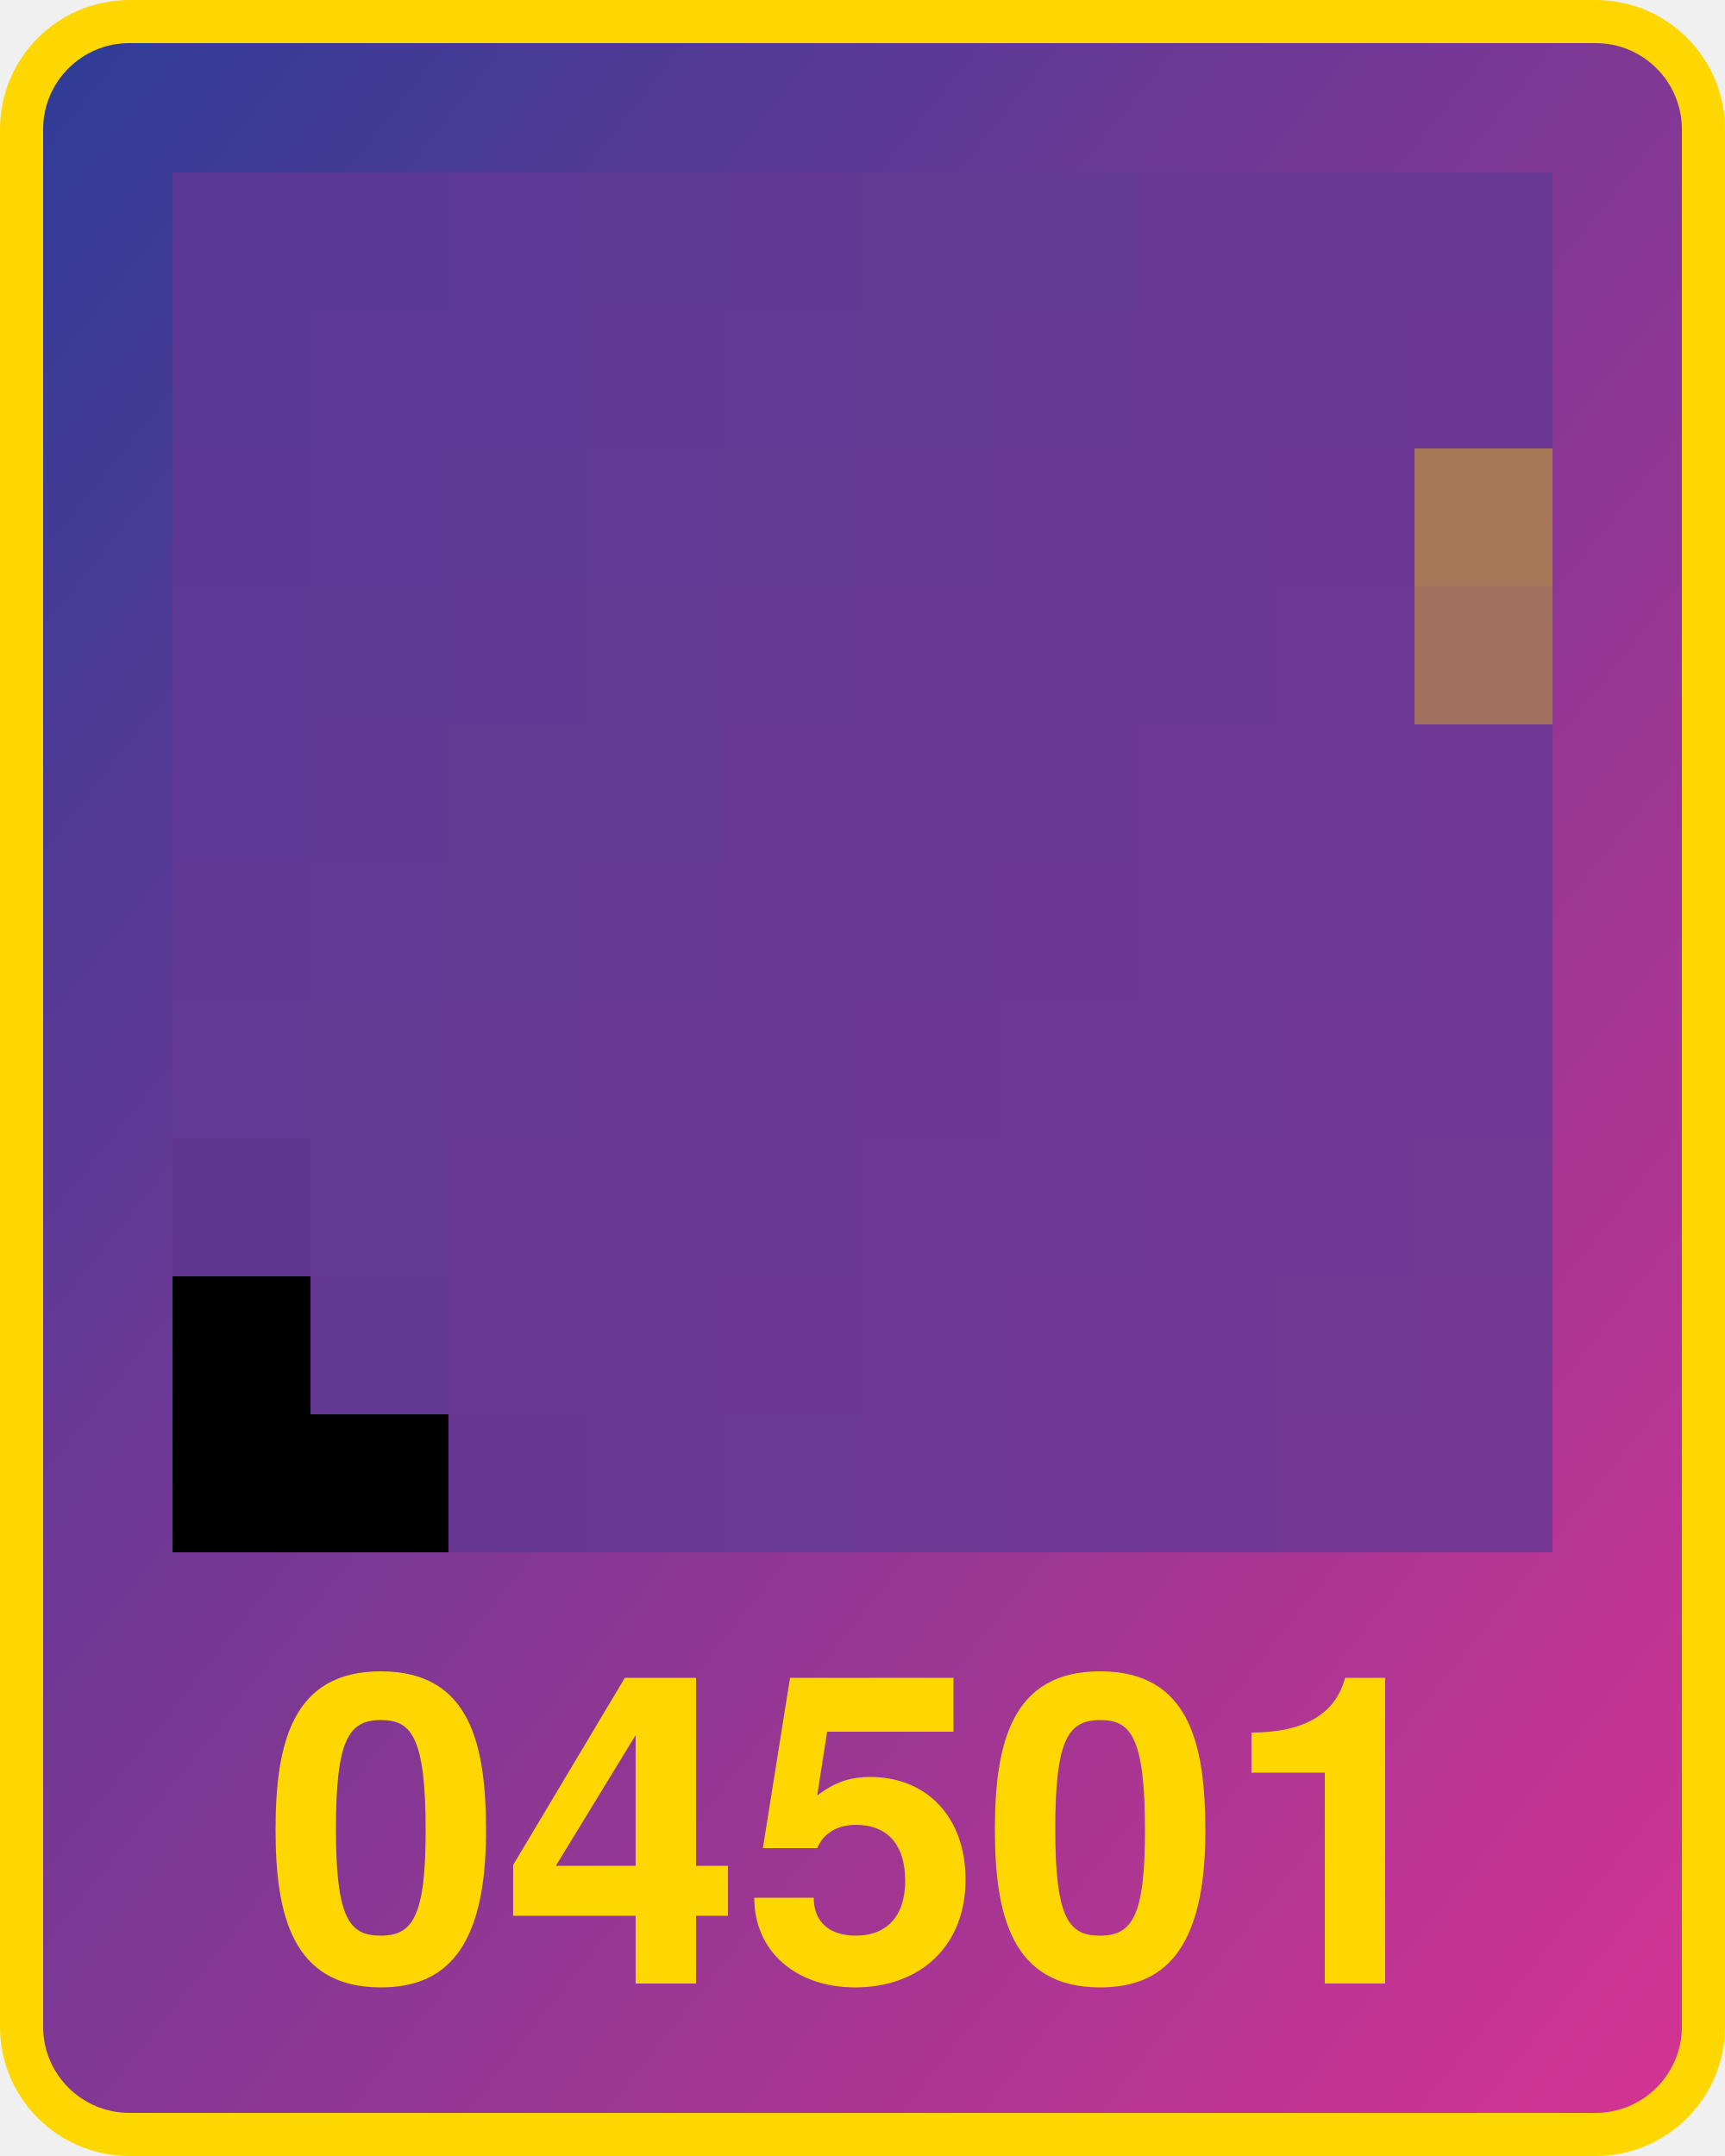
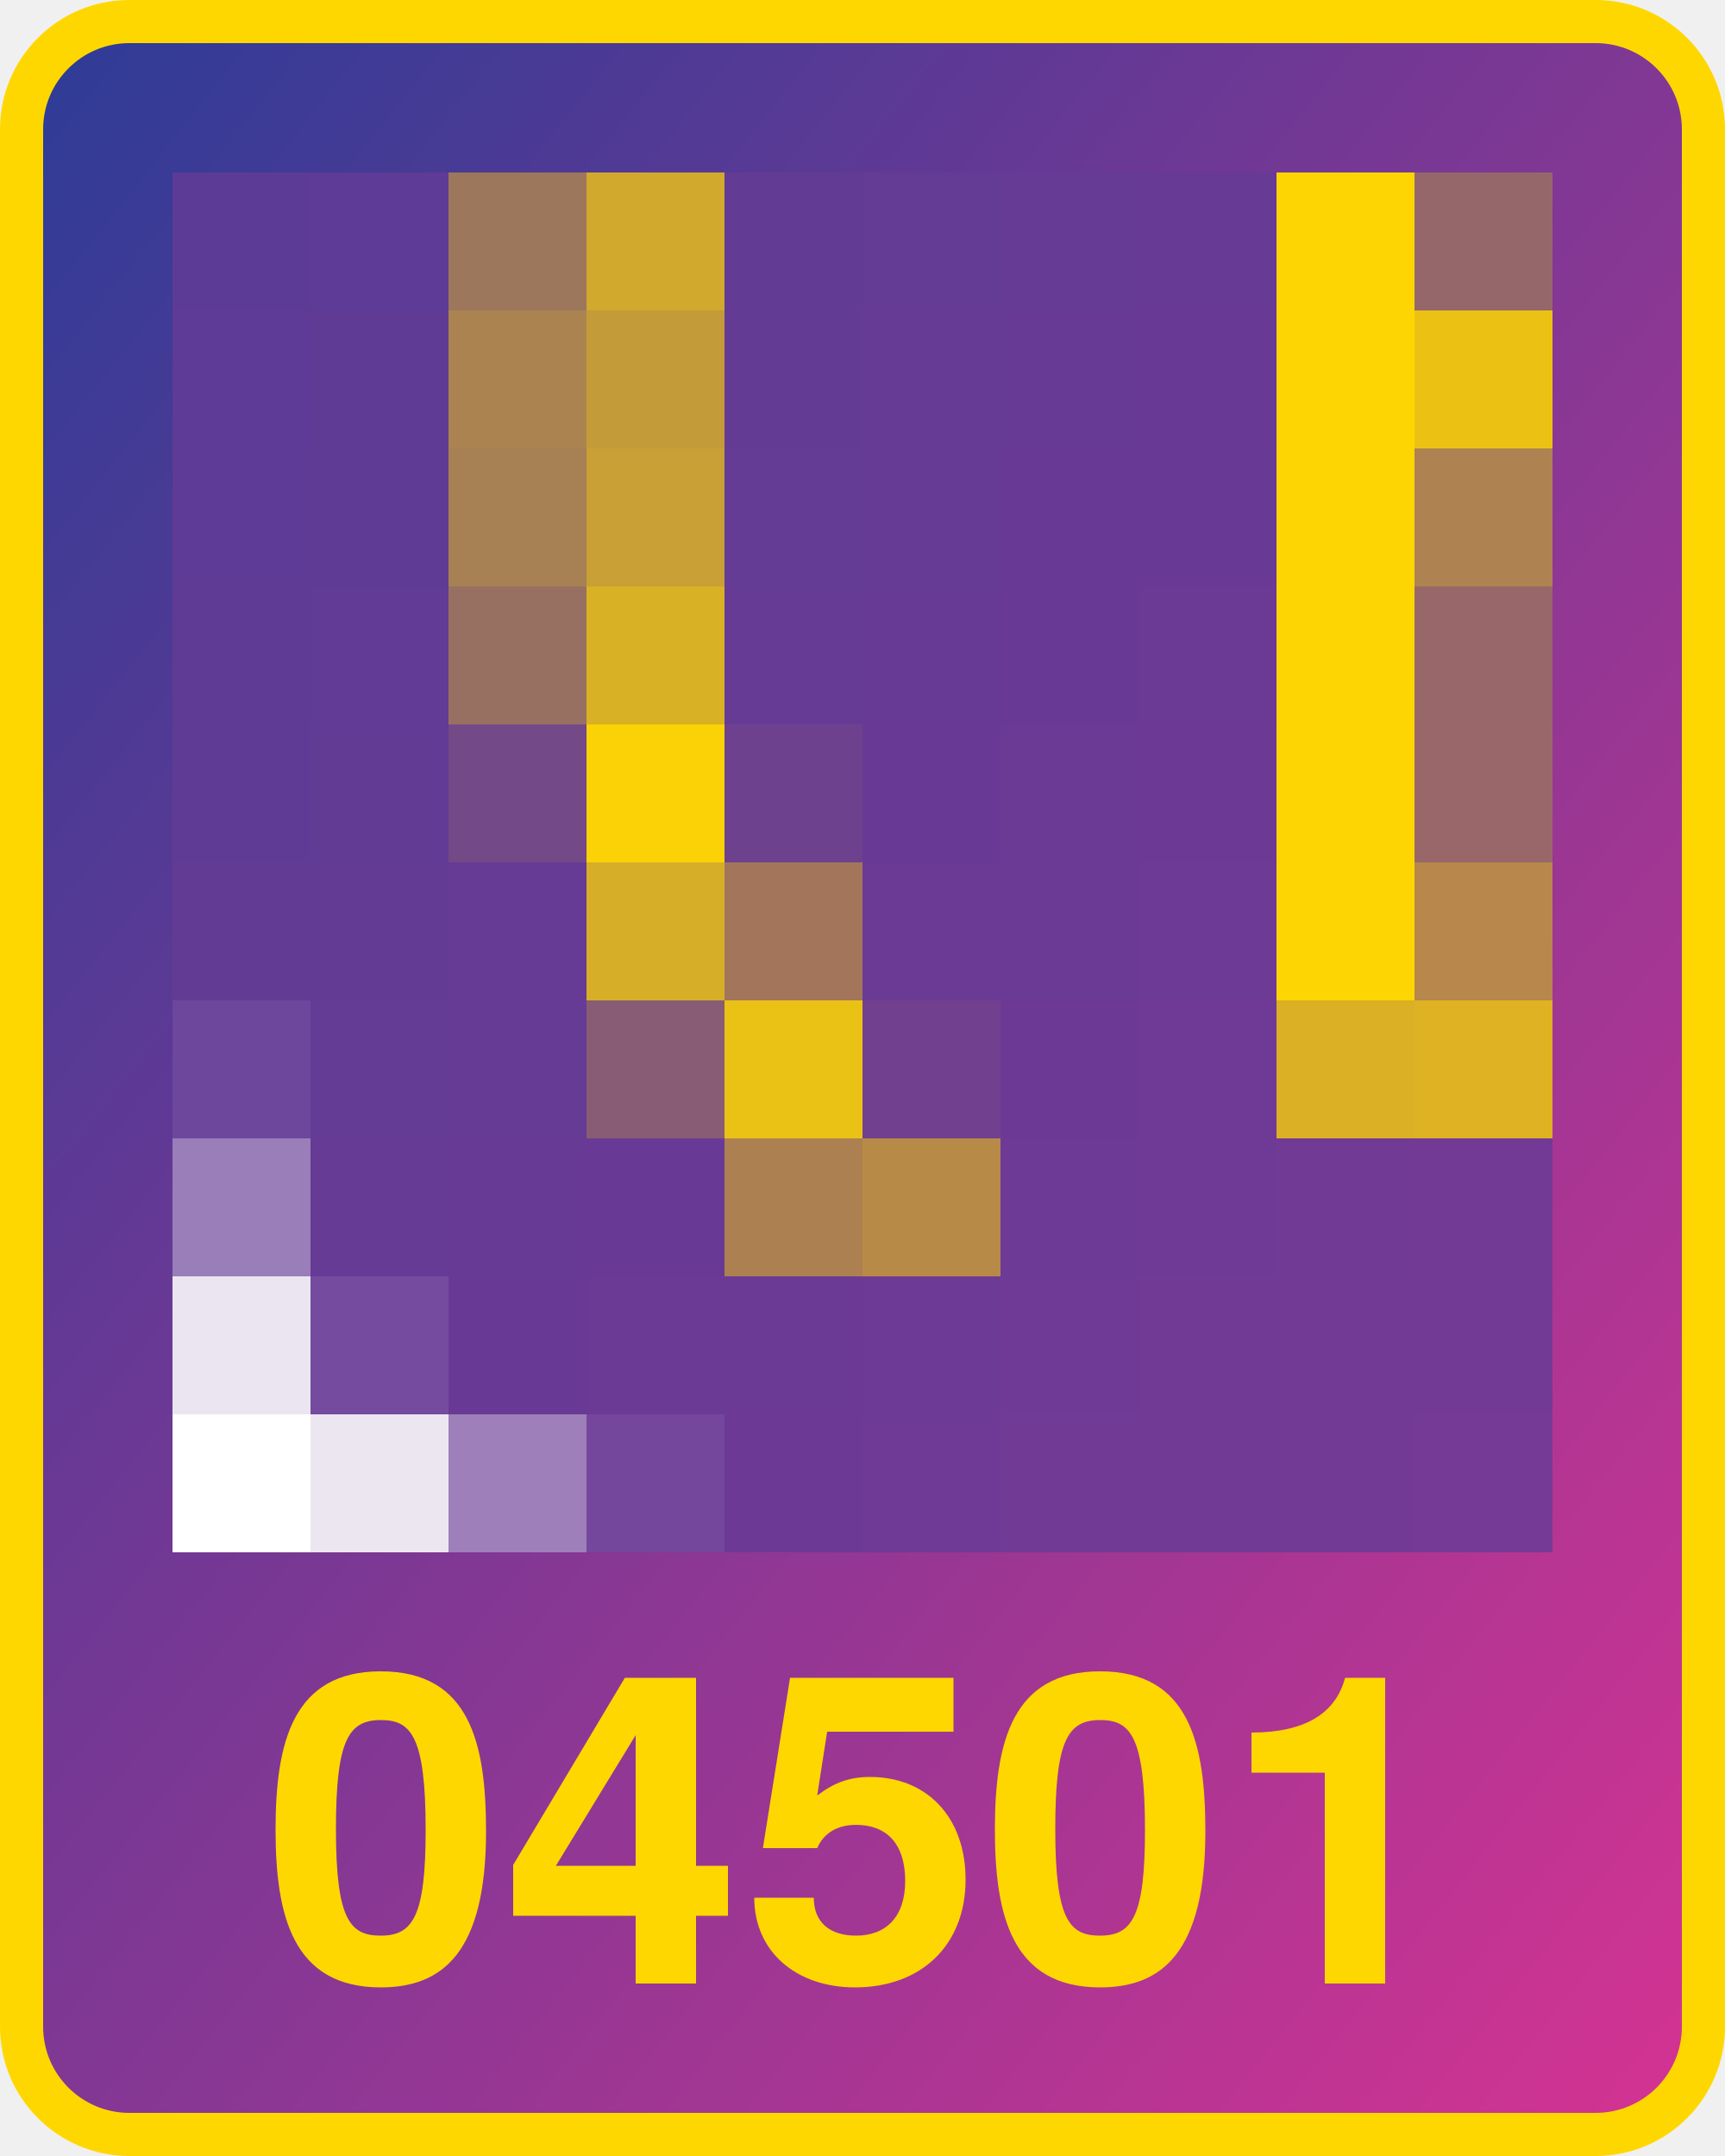
<svg xmlns="http://www.w3.org/2000/svg" width="800" height="1000">
  <defs>
    <linearGradient id="g" x1="0" x2="1" y1="0" y2="1">
      <stop offset="0%" stop-color="#2d3c96" />
      <stop offset="100%" stop-color="#d53392" />
    </linearGradient>
  </defs>
  <rect x="10" y="10" width="780" height="980" fill="url(#g)" rx="50" ry="50" stroke="gold" stroke-width="20" />
  <text x="400" y="920" width="780" text-anchor="middle" style="font:bold 200px 'Helvetica Neue';fill:gold">04501</text>
  <g transform="translate(80 80) scale(64)">
-     <rect x="0" y="0" width="1" height="1" fill="#5b3995" />
-     <rect x="0" y="1" width="1" height="1" fill="#5c3995" />
-     <rect x="0" y="2" width="1" height="1" fill="#5d3995" />
-     <rect x="0" y="3" width="1" height="1" fill="#5e3995" />
-     <rect x="0" y="4" width="1" height="1" fill="#5f3995" />
-     <rect x="0" y="5" width="1" height="1" fill="#613994" />
-     <rect x="0" y="6" width="1" height="1" fill="#623994" />
-     <rect x="0" y="7" width="1" height="1" fill="#5e348e" />
-     <rect x="0" y="8" width="1" height="1" fill="#000000" />
-     <rect x="0" y="9" width="1" height="1" fill="#000000" />
-     <rect x="1" y="0" width="1" height="1" fill="#5c3995" />
-     <rect x="1" y="1" width="1" height="1" fill="#5e3995" />
-     <rect x="1" y="2" width="1" height="1" fill="#5f3995" />
-     <rect x="1" y="3" width="1" height="1" fill="#603995" />
-     <rect x="1" y="4" width="1" height="1" fill="#613994" />
-     <rect x="1" y="5" width="1" height="1" fill="#623994" />
-     <rect x="1" y="6" width="1" height="1" fill="#633994" />
-     <rect x="1" y="7" width="1" height="1" fill="#643a94" />
-     <rect x="1" y="8" width="1" height="1" fill="#633892" />
-     <rect x="1" y="9" width="1" height="1" fill="#000000" />
-     <rect x="2" y="0" width="1" height="1" fill="#5e3995" />
-     <rect x="2" y="1" width="1" height="1" fill="#5f3995" />
-     <rect x="2" y="2" width="1" height="1" fill="#603994" />
-     <rect x="2" y="3" width="1" height="1" fill="#613994" />
-     <rect x="2" y="4" width="1" height="1" fill="#633994" />
-     <rect x="2" y="5" width="1" height="1" fill="#643994" />
-     <rect x="2" y="6" width="1" height="1" fill="#653994" />
-     <rect x="2" y="7" width="1" height="1" fill="#663894" />
-     <rect x="2" y="8" width="1" height="1" fill="#673994" />
-     <rect x="2" y="9" width="1" height="1" fill="#673692" />
-     <rect x="3" y="0" width="1" height="1" fill="#603995" />
-     <rect x="3" y="1" width="1" height="1" fill="#613994" />
-     <rect x="3" y="2" width="1" height="1" fill="#623994" />
-     <rect x="3" y="3" width="1" height="1" fill="#633994" />
-     <rect x="3" y="4" width="1" height="1" fill="#643994" />
-     <rect x="3" y="5" width="1" height="1" fill="#653994" />
-     <rect x="3" y="6" width="1" height="1" fill="#663894" />
-     <rect x="3" y="7" width="1" height="1" fill="#683894" />
-     <rect x="3" y="8" width="1" height="1" fill="#693894" />
-     <rect x="3" y="9" width="1" height="1" fill="#693894" />
-     <rect x="4" y="0" width="1" height="1" fill="#613994" />
-     <rect x="4" y="1" width="1" height="1" fill="#623994" />
-     <rect x="4" y="2" width="1" height="1" fill="#633994" />
-     <rect x="4" y="3" width="1" height="1" fill="#653994" />
-     <rect x="4" y="4" width="1" height="1" fill="#663894" />
-     <rect x="4" y="5" width="1" height="1" fill="#673894" />
-     <rect x="4" y="6" width="1" height="1" fill="#683894" />
-     <rect x="4" y="7" width="1" height="1" fill="#693894" />
-     <rect x="4" y="8" width="1" height="1" fill="#6a3894" />
-     <rect x="4" y="9" width="1" height="1" fill="#6a3994" />
-     <rect x="5" y="0" width="1" height="1" fill="#633994" />
-     <rect x="5" y="1" width="1" height="1" fill="#643994" />
-     <rect x="5" y="2" width="1" height="1" fill="#653994" />
-     <rect x="5" y="3" width="1" height="1" fill="#663894" />
-     <rect x="5" y="4" width="1" height="1" fill="#673894" />
-     <rect x="5" y="5" width="1" height="1" fill="#693894" />
-     <rect x="5" y="6" width="1" height="1" fill="#6a3894" />
-     <rect x="5" y="7" width="1" height="1" fill="#6b3894" />
-     <rect x="5" y="8" width="1" height="1" fill="#6c3894" />
-     <rect x="5" y="9" width="1" height="1" fill="#6d3994" />
-     <rect x="6" y="0" width="1" height="1" fill="#643994" />
-     <rect x="6" y="1" width="1" height="1" fill="#663994" />
-     <rect x="6" y="2" width="1" height="1" fill="#673894" />
-     <rect x="6" y="3" width="1" height="1" fill="#683894" />
-     <rect x="6" y="4" width="1" height="1" fill="#693894" />
-     <rect x="6" y="5" width="1" height="1" fill="#6a3894" />
-     <rect x="6" y="6" width="1" height="1" fill="#6b3894" />
-     <rect x="6" y="7" width="1" height="1" fill="#6c3894" />
-     <rect x="6" y="8" width="1" height="1" fill="#6e3894" />
-     <rect x="6" y="9" width="1" height="1" fill="#6f3894" />
-     <rect x="7" y="0" width="1" height="1" fill="#663894" />
-     <rect x="7" y="1" width="1" height="1" fill="#673894" />
-     <rect x="7" y="2" width="1" height="1" fill="#683894" />
-     <rect x="7" y="3" width="1" height="1" fill="#693894" />
-     <rect x="7" y="4" width="1" height="1" fill="#6b3894" />
-     <rect x="7" y="5" width="1" height="1" fill="#6c3894" />
-     <rect x="7" y="6" width="1" height="1" fill="#6d3894" />
-     <rect x="7" y="7" width="1" height="1" fill="#6e3894" />
-     <rect x="7" y="8" width="1" height="1" fill="#6f3894" />
-     <rect x="7" y="9" width="1" height="1" fill="#703894" />
-     <rect x="8" y="0" width="1" height="1" fill="#683894" />
-     <rect x="8" y="1" width="1" height="1" fill="#693894" />
-     <rect x="8" y="2" width="1" height="1" fill="#6a3894" />
-     <rect x="8" y="3" width="1" height="1" fill="#6b3894" />
-     <rect x="8" y="4" width="1" height="1" fill="#6c3894" />
-     <rect x="8" y="5" width="1" height="1" fill="#6d3894" />
-     <rect x="8" y="6" width="1" height="1" fill="#6e3894" />
-     <rect x="8" y="7" width="1" height="1" fill="#703894" />
-     <rect x="8" y="8" width="1" height="1" fill="#713894" />
-     <rect x="8" y="9" width="1" height="1" fill="#723894" />
-     <rect x="9" y="0" width="1" height="1" fill="#693894" />
-     <rect x="9" y="1" width="1" height="1" fill="#6a3894" />
-     <rect x="9" y="2" width="1" height="1" fill="#a77858" />
-     <rect x="9" y="3" width="1" height="1" fill="#a1705f" />
-     <rect x="9" y="4" width="1" height="1" fill="#6e3894" />
-     <rect x="9" y="5" width="1" height="1" fill="#6f3894" />
-     <rect x="9" y="6" width="1" height="1" fill="#703894" />
-     <rect x="9" y="7" width="1" height="1" fill="#713894" />
-     <rect x="9" y="8" width="1" height="1" fill="#723894" />
-     <rect x="9" y="9" width="1" height="1" fill="#743894" />
+     <rect x="0" y="0" width="1" height="1" fill="#5c3b96" />
+     <rect x="0" y="1" width="1" height="1" fill="#5d3b96" />
+     <rect x="0" y="2" width="1" height="1" fill="#5e3b96" />
+     <rect x="0" y="3" width="1" height="1" fill="#5f3b96" />
+     <rect x="0" y="4" width="1" height="1" fill="#603b96" />
+     <rect x="0" y="5" width="1" height="1" fill="#623b95" />
+     <rect x="0" y="6" width="1" height="1" fill="#6d479c" />
+     <rect x="0" y="7" width="1" height="1" fill="#997eb9" />
+     <rect x="0" y="8" width="1" height="1" fill="#ebe5f1" />
+     <rect x="0" y="9" width="1" height="1" fill="#ffffff" />
+     <rect x="1" y="0" width="1" height="1" fill="#5d3b96" />
+     <rect x="1" y="1" width="1" height="1" fill="#5f3b96" />
+     <rect x="1" y="2" width="1" height="1" fill="#603b96" />
+     <rect x="1" y="3" width="1" height="1" fill="#613b96" />
+     <rect x="1" y="4" width="1" height="1" fill="#623b95" />
+     <rect x="1" y="5" width="1" height="1" fill="#633b95" />
+     <rect x="1" y="6" width="1" height="1" fill="#643b95" />
+     <rect x="1" y="7" width="1" height="1" fill="#653b95" />
+     <rect x="1" y="8" width="1" height="1" fill="#744b9e" />
+     <rect x="1" y="9" width="1" height="1" fill="#ece6f1" />
+     <rect x="2" y="0" width="1" height="1" fill="#9c775c" />
+     <rect x="2" y="1" width="1" height="1" fill="#aa8350" />
+     <rect x="2" y="2" width="1" height="1" fill="#a78053" />
+     <rect x="2" y="3" width="1" height="1" fill="#987062" />
+     <rect x="2" y="4" width="1" height="1" fill="#734987" />
+     <rect x="2" y="5" width="1" height="1" fill="#653b95" />
+     <rect x="2" y="6" width="1" height="1" fill="#663b95" />
+     <rect x="2" y="7" width="1" height="1" fill="#673a95" />
+     <rect x="2" y="8" width="1" height="1" fill="#683a95" />
+     <rect x="2" y="9" width="1" height="1" fill="#9e7fba" />
+     <rect x="3" y="0" width="1" height="1" fill="#d1a92c" />
+     <rect x="3" y="1" width="1" height="1" fill="#c39b39" />
+     <rect x="3" y="2" width="1" height="1" fill="#c8a035" />
+     <rect x="3" y="3" width="1" height="1" fill="#d9b124" />
+     <rect x="3" y="4" width="1" height="1" fill="#fad205" />
+     <rect x="3" y="5" width="1" height="1" fill="#d6ae28" />
+     <rect x="3" y="6" width="1" height="1" fill="#885c74" />
+     <rect x="3" y="7" width="1" height="1" fill="#693a95" />
+     <rect x="3" y="8" width="1" height="1" fill="#6a3a95" />
+     <rect x="3" y="9" width="1" height="1" fill="#75479c" />
+     <rect x="4" y="0" width="1" height="1" fill="#623b95" />
+     <rect x="4" y="1" width="1" height="1" fill="#633b95" />
+     <rect x="4" y="2" width="1" height="1" fill="#643b95" />
+     <rect x="4" y="3" width="1" height="1" fill="#663b95" />
+     <rect x="4" y="4" width="1" height="1" fill="#6e418e" />
+     <rect x="4" y="5" width="1" height="1" fill="#a3765b" />
+     <rect x="4" y="6" width="1" height="1" fill="#eac115" />
+     <rect x="4" y="7" width="1" height="1" fill="#ad8052" />
+     <rect x="4" y="8" width="1" height="1" fill="#6b3a95" />
+     <rect x="4" y="9" width="1" height="1" fill="#6c3a95" />
+     <rect x="5" y="0" width="1" height="1" fill="#643b95" />
+     <rect x="5" y="1" width="1" height="1" fill="#653b95" />
+     <rect x="5" y="2" width="1" height="1" fill="#663b95" />
+     <rect x="5" y="3" width="1" height="1" fill="#673a95" />
+     <rect x="5" y="4" width="1" height="1" fill="#683a95" />
+     <rect x="5" y="5" width="1" height="1" fill="#6a3a95" />
+     <rect x="5" y="6" width="1" height="1" fill="#71408f" />
+     <rect x="5" y="7" width="1" height="1" fill="#b88a48" />
+     <rect x="5" y="8" width="1" height="1" fill="#6d3a95" />
+     <rect x="5" y="9" width="1" height="1" fill="#6e3a95" />
+     <rect x="6" y="0" width="1" height="1" fill="#653b95" />
+     <rect x="6" y="1" width="1" height="1" fill="#673b95" />
+     <rect x="6" y="2" width="1" height="1" fill="#683a95" />
+     <rect x="6" y="3" width="1" height="1" fill="#693a95" />
+     <rect x="6" y="4" width="1" height="1" fill="#6a3a95" />
+     <rect x="6" y="5" width="1" height="1" fill="#6b3a95" />
+     <rect x="6" y="6" width="1" height="1" fill="#6c3a95" />
+     <rect x="6" y="7" width="1" height="1" fill="#6d3a95" />
+     <rect x="6" y="8" width="1" height="1" fill="#6f3a95" />
+     <rect x="6" y="9" width="1" height="1" fill="#703a95" />
+     <rect x="7" y="0" width="1" height="1" fill="#673a95" />
+     <rect x="7" y="1" width="1" height="1" fill="#683a95" />
+     <rect x="7" y="2" width="1" height="1" fill="#693a95" />
+     <rect x="7" y="3" width="1" height="1" fill="#6a3a95" />
+     <rect x="7" y="4" width="1" height="1" fill="#6c3a95" />
+     <rect x="7" y="5" width="1" height="1" fill="#6d3a95" />
+     <rect x="7" y="6" width="1" height="1" fill="#6e3a95" />
+     <rect x="7" y="7" width="1" height="1" fill="#6f3a95" />
+     <rect x="7" y="8" width="1" height="1" fill="#703a95" />
+     <rect x="7" y="9" width="1" height="1" fill="#713a95" />
+     <rect x="8" y="0" width="1" height="1" fill="#fdd502" />
+     <rect x="8" y="1" width="1" height="1" fill="#fdd502" />
+     <rect x="8" y="2" width="1" height="1" fill="#fdd502" />
+     <rect x="8" y="3" width="1" height="1" fill="#fdd502" />
+     <rect x="8" y="4" width="1" height="1" fill="#fdd502" />
+     <rect x="8" y="5" width="1" height="1" fill="#fdd502" />
+     <rect x="8" y="6" width="1" height="1" fill="#dbb025" />
+     <rect x="8" y="7" width="1" height="1" fill="#713a95" />
+     <rect x="8" y="8" width="1" height="1" fill="#723a95" />
+     <rect x="8" y="9" width="1" height="1" fill="#733a95" />
+     <rect x="9" y="0" width="1" height="1" fill="#95676a" />
+     <rect x="9" y="1" width="1" height="1" fill="#ebc214" />
+     <rect x="9" y="2" width="1" height="1" fill="#af8251" />
+     <rect x="9" y="3" width="1" height="1" fill="#98676a" />
+     <rect x="9" y="4" width="1" height="1" fill="#99676a" />
+     <rect x="9" y="5" width="1" height="1" fill="#b7874b" />
+     <rect x="9" y="6" width="1" height="1" fill="#deb223" />
+     <rect x="9" y="7" width="1" height="1" fill="#723a95" />
+     <rect x="9" y="8" width="1" height="1" fill="#733a95" />
+     <rect x="9" y="9" width="1" height="1" fill="#753a95" />
  </g>
</svg>
